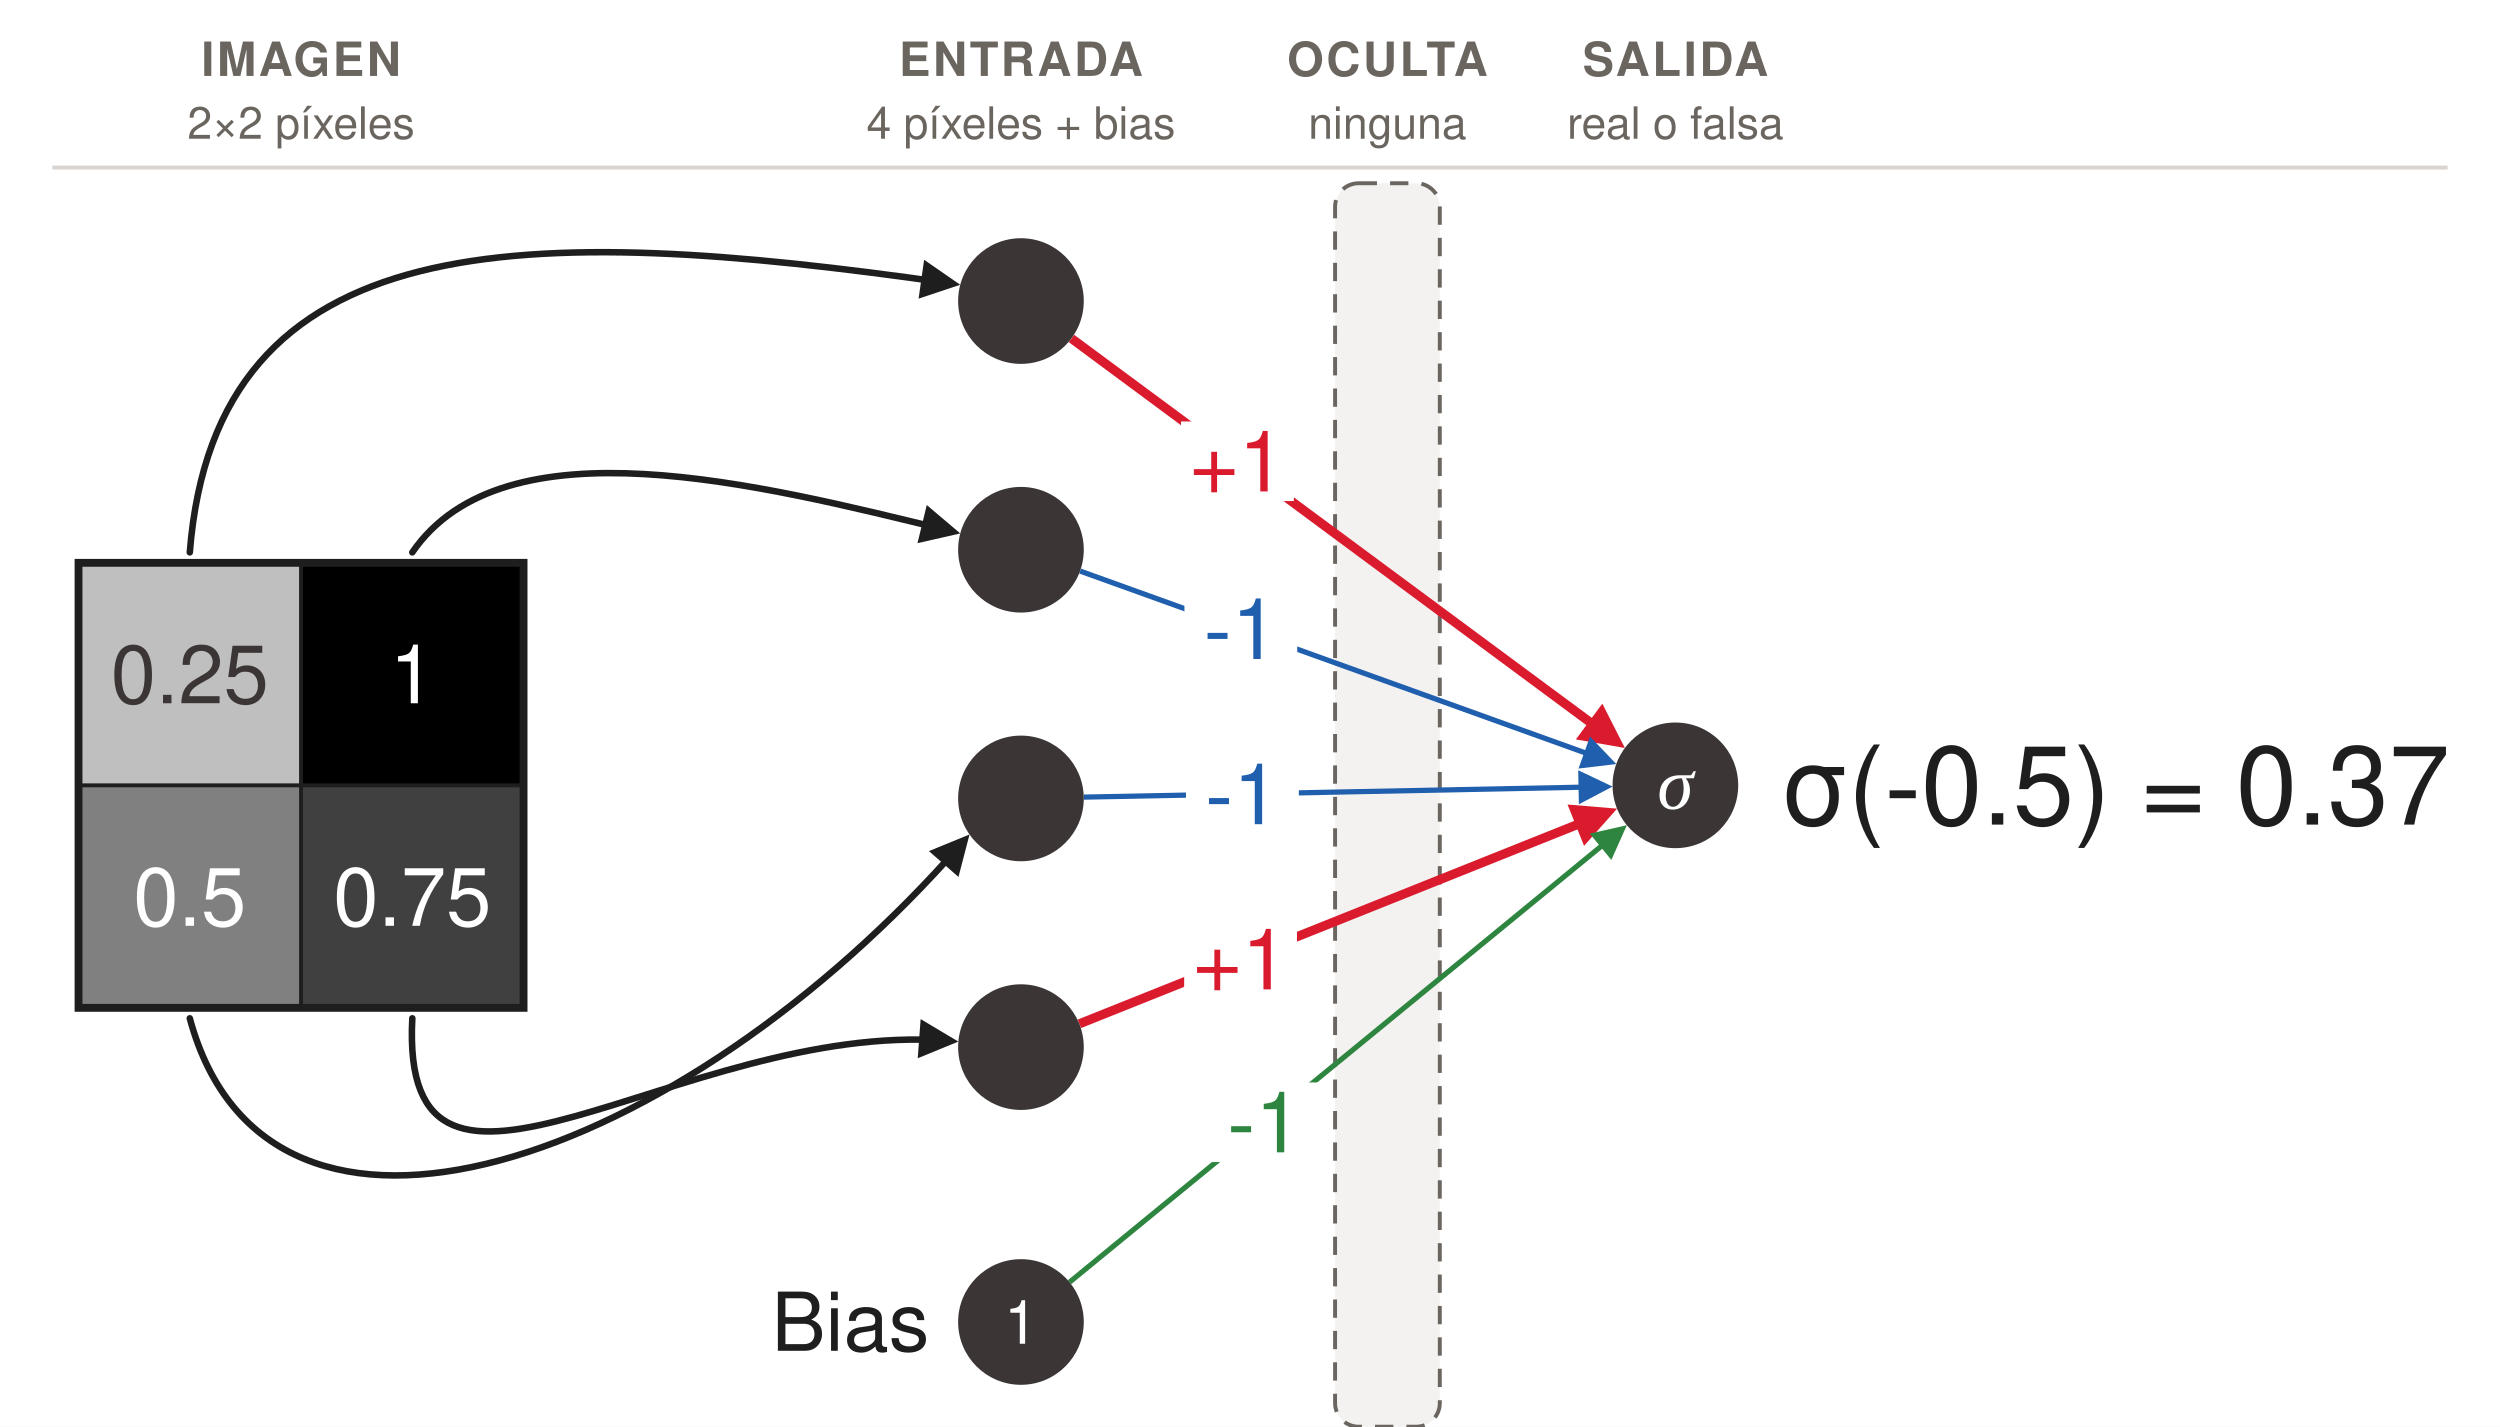
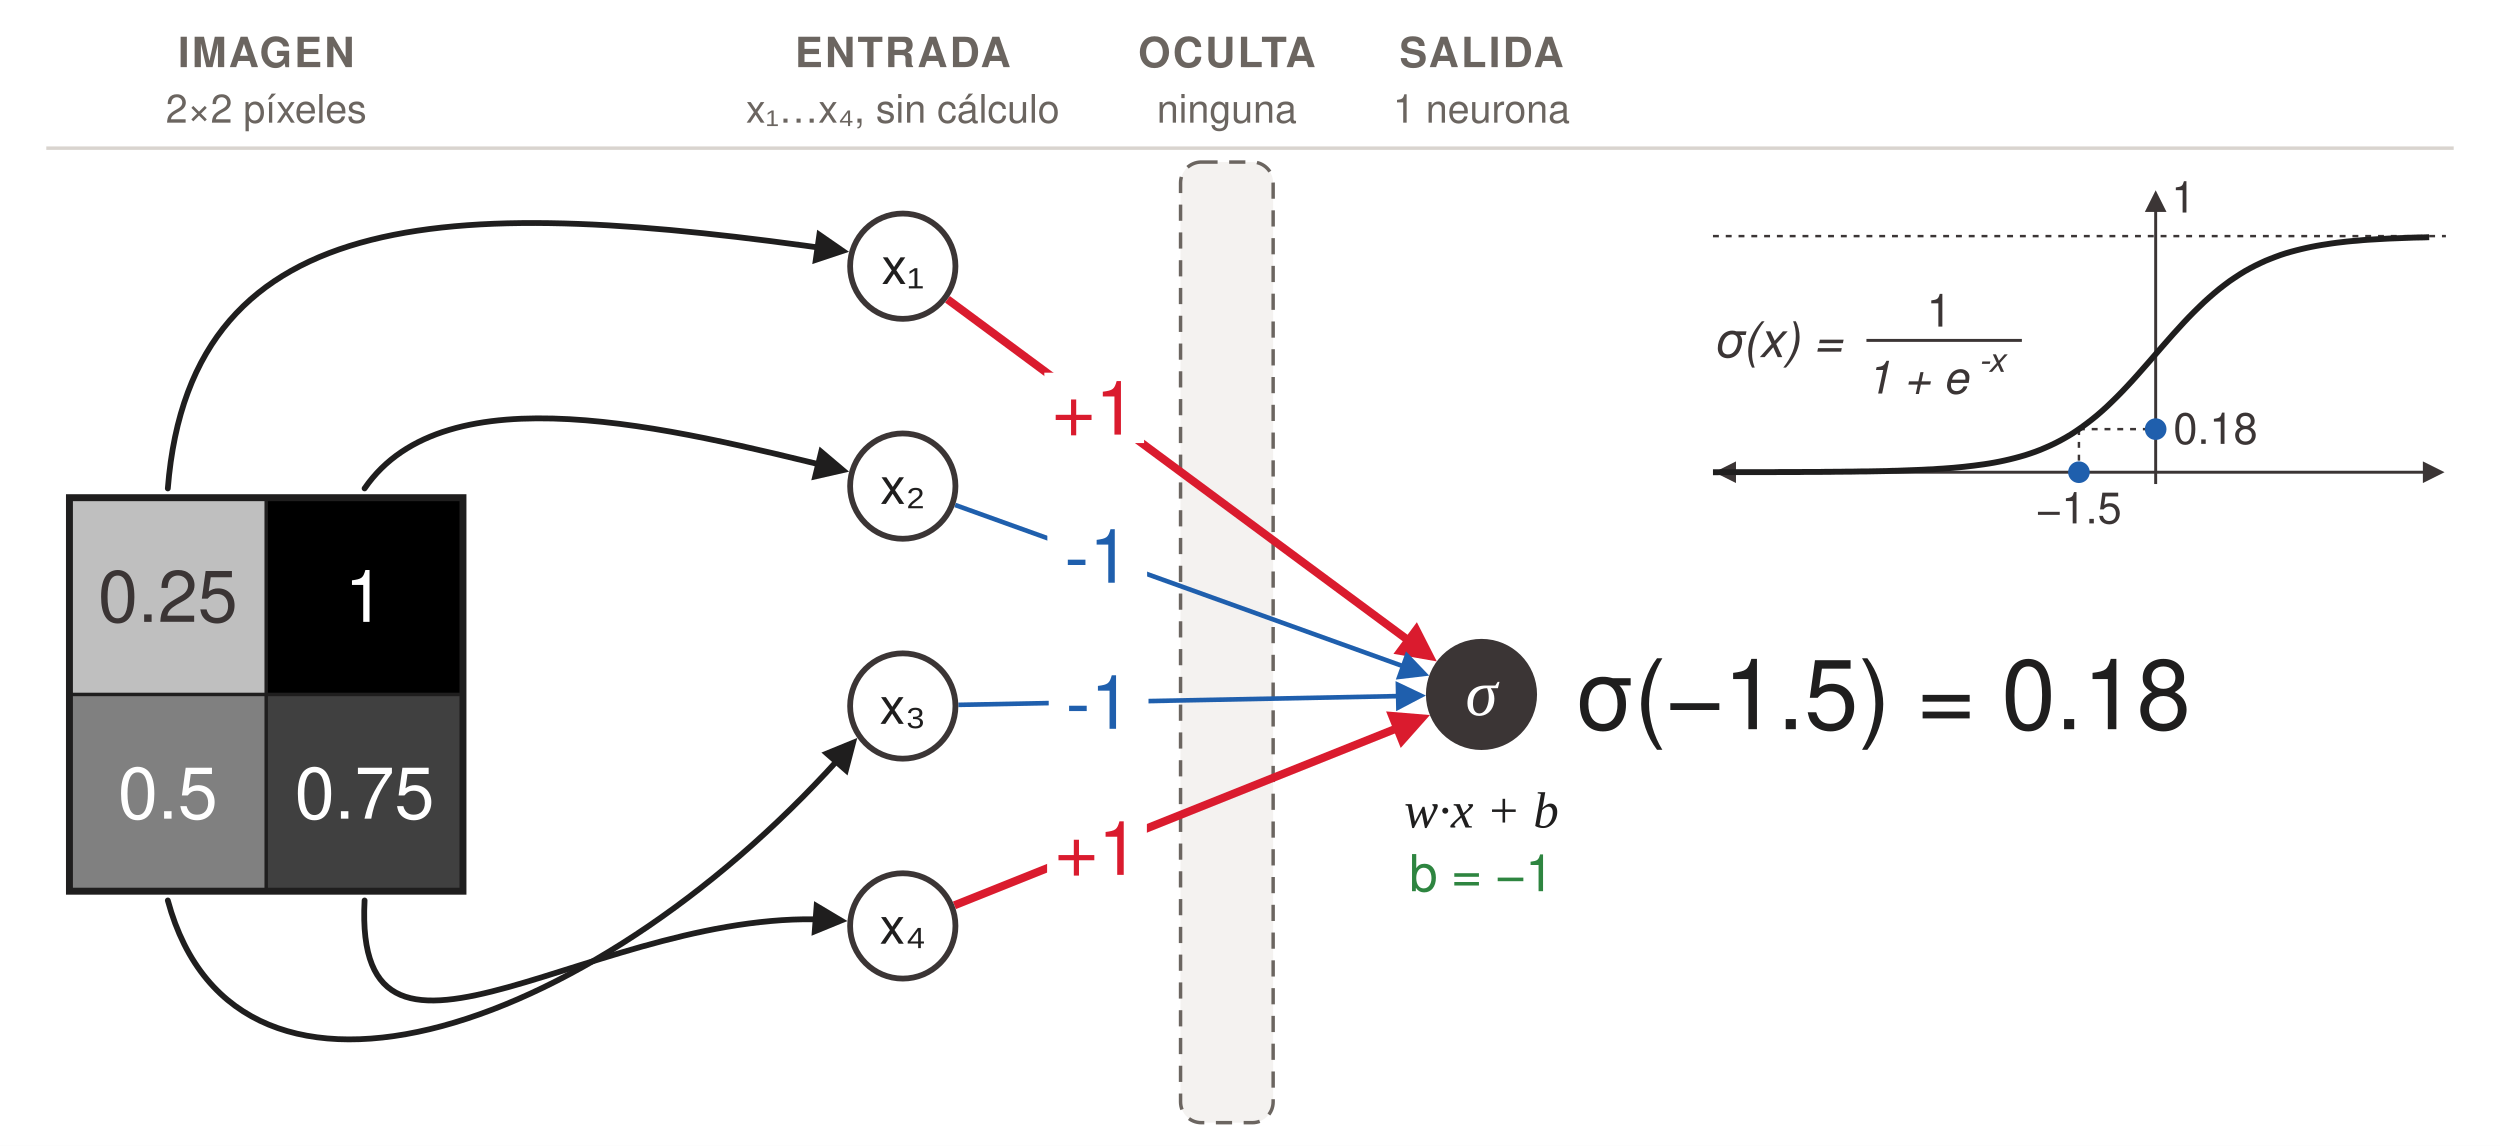
- <svg xmlns="http://www.w3.org/2000/svg" viewBox="0 0 1910 1090" width="1910" height="1090" font-family="Helvetica, Arial, sans-serif">
+ <svg xmlns="http://www.w3.org/2000/svg" viewBox="0 0 2160 990" width="2160" height="990" font-family="Helvetica, Arial, sans-serif">
  <defs>
    <marker id="ah-1F1E1E-30" viewBox="0 0 10 10" refX="7" refY="5" markerWidth="30" markerHeight="30" markerUnits="userSpaceOnUse" orient="auto">
      <path d="M0,0 L10,5 L0,10 z" fill="#1F1E1E" />
    </marker>
    <marker id="ah-DA1B2E-34" viewBox="0 0 10 10" refX="7" refY="5" markerWidth="34" markerHeight="34" markerUnits="userSpaceOnUse" orient="auto">
      <path d="M0,0 L10,5 L0,10 z" fill="#DA1B2E" />
    </marker>
    <marker id="ah-1F5FAD-26" viewBox="0 0 10 10" refX="7" refY="5" markerWidth="26" markerHeight="26" markerUnits="userSpaceOnUse" orient="auto">
      <path d="M0,0 L10,5 L0,10 z" fill="#1F5FAD" />
    </marker>
    <marker id="ah-2E8540-26" viewBox="0 0 10 10" refX="7" refY="5" markerWidth="26" markerHeight="26" markerUnits="userSpaceOnUse" orient="auto">
      <path d="M0,0 L10,5 L0,10 z" fill="#2E8540" />
    </marker>
+     <marker id="ah-3B3535-22" viewBox="0 0 10 10" refX="7" refY="5" markerWidth="22" markerHeight="22" markerUnits="userSpaceOnUse" orient="auto">
+       <path d="M0,0 L10,5 L0,10 z" fill="#3B3535" />
+     </marker>
+     <marker id="ah-3B3535-22s" viewBox="0 0 10 10" refX="3" refY="5" markerWidth="22" markerHeight="22" markerUnits="userSpaceOnUse" orient="auto">
+       <path d="M10,0 L0,5 L10,10 z" fill="#3B3535" />
+     </marker>
  </defs>
-   <rect x="0" y="0" width="1910" height="1090" fill="#ffffff" />
-   <line x1="40" y1="128" x2="1870" y2="128" stroke="#D9D4CF" stroke-width="3" />
+   <rect x="0" y="0" width="2160" height="990" fill="#ffffff" />
+   <line x1="40" y1="128" x2="2120" y2="128" stroke="#D9D4CF" stroke-width="3" />
  <text x="230" y="58" font-size="36" fill="#6B6560" text-anchor="middle" font-weight="bold" letter-spacing="2">IMAGEN</text>
  <text x="230" y="106" font-size="34" fill="#6B6560" text-anchor="middle">2×2 píxeles</text>
  <text x="780" y="58" font-size="36" fill="#6B6560" text-anchor="middle" font-weight="bold" letter-spacing="2">ENTRADA</text>
-   <text x="780" y="106" font-size="34" fill="#6B6560" text-anchor="middle">4 píxeles + bias</text>
+   <text x="780" y="106" font-size="34" fill="#6B6560" text-anchor="middle">x₁…x₄, sin cálculo</text>
  <text x="1060" y="58" font-size="36" fill="#6B6560" text-anchor="middle" font-weight="bold" letter-spacing="2">OCULTA</text>
  <text x="1060" y="106" font-size="34" fill="#6B6560" text-anchor="middle">ninguna</text>
  <text x="1280" y="58" font-size="36" fill="#6B6560" text-anchor="middle" font-weight="bold" letter-spacing="2">SALIDA</text>
-   <text x="1280" y="106" font-size="34" fill="#6B6560" text-anchor="middle">real o falsa</text>
+   <text x="1280" y="106" font-size="34" fill="#6B6560" text-anchor="middle">1 neurona</text>
  <g transform="translate(0,150)">
-     <rect x="1020" y="-10" width="80" height="950" rx="18" fill="#F4F2F0" stroke="#6B6560" stroke-width="3" stroke-dasharray="14 10" />
+     <rect x="1020" y="-10" width="80" height="830" rx="18" fill="#F4F2F0" stroke="#6B6560" stroke-width="3" stroke-dasharray="14 10" />
    <rect x="60.0" y="280.0" width="170" height="170" fill="#bfbfbf" />
    <text x="145.0" y="387.3" font-size="62" fill="#3B3535" text-anchor="middle" font-weight="normal">0.25</text>
    <rect x="230.0" y="280.0" width="170" height="170" fill="#000000" />
    <text x="315.0" y="387.3" font-size="62" fill="#ffffff" text-anchor="middle" font-weight="normal">1</text>
    <rect x="60.0" y="450.0" width="170" height="170" fill="#808080" />
    <text x="145.0" y="557.3" font-size="62" fill="#ffffff" text-anchor="middle" font-weight="normal">0.5</text>
    <rect x="230.0" y="450.0" width="170" height="170" fill="#404040" />
    <text x="315.0" y="557.3" font-size="62" fill="#ffffff" text-anchor="middle" font-weight="normal">0.75</text>
    <line x1="230" y1="280" x2="230" y2="620" stroke="#1F1E1E" stroke-width="3.0" />
    <line x1="60" y1="450" x2="400" y2="450" stroke="#1F1E1E" stroke-width="3.0" />
    <rect x="60" y="280" width="340" height="340" fill="none" stroke="#1F1E1E" stroke-width="6.0" />
    <path d="M145.0,272.0 C165.0,20.0 400.0,20.0 724.7,66.3" stroke="#1F1E1E" stroke-width="5" fill="none" stroke-linecap="round" marker-end="url(#ah-1F1E1E-30)" />
    <path d="M315.0,272.0 C385.0,170.0 580.0,220.0 724.9,255.4" stroke="#1F1E1E" stroke-width="5" fill="none" stroke-linecap="round" marker-end="url(#ah-1F1E1E-30)" />
    <path d="M145.0,628.0 C205.0,850.0 520.0,740.0 734.8,494.3" stroke="#1F1E1E" stroke-width="5" fill="none" stroke-linecap="round" marker-end="url(#ah-1F1E1E-30)" />
    <path d="M315.0,628.0 C305.0,820.0 520.0,630.0 723.2,645.1" stroke="#1F1E1E" stroke-width="5" fill="none" stroke-linecap="round" marker-end="url(#ah-1F1E1E-30)" />
    <path d="M818.6,108.6 L1233.2,415.4" stroke="#DA1B2E" stroke-width="7" fill="none" marker-end="url(#ah-DA1B2E-34)" />
    <rect x="902.3" y="172.0" width="86.2" height="60.8" fill="#ffffff" />
    <text x="945.4" y="225.5" font-size="64" fill="#DA1B2E" text-anchor="middle" font-weight="normal">+1</text>
    <path d="M825.2,286.3 L1227.5,431.1" stroke="#1F5FAD" stroke-width="4" fill="none" marker-end="url(#ah-1F5FAD-26)" />
    <rect x="904.9" y="300.1" width="86.2" height="60.8" fill="#ffffff" />
    <text x="948.1" y="353.5" font-size="64" fill="#1F5FAD" text-anchor="middle" font-weight="normal">-1</text>
    <path d="M828.0,459.0 L1224.2,451.1" stroke="#1F5FAD" stroke-width="4" fill="none" marker-end="url(#ah-1F5FAD-26)" />
    <rect x="906.1" y="426.2" width="86.2" height="60.8" fill="#ffffff" />
    <text x="949.2" y="479.7" font-size="64" fill="#1F5FAD" text-anchor="middle" font-weight="normal">-1</text>
    <path d="M824.6,632.2 L1226.0,471.6" stroke="#DA1B2E" stroke-width="7" fill="none" marker-end="url(#ah-DA1B2E-34)" />
    <rect x="904.7" y="552.5" width="86.2" height="60.8" fill="#ffffff" />
    <text x="947.8" y="605.9" font-size="64" fill="#DA1B2E" text-anchor="middle" font-weight="normal">+1</text>
-     <path d="M817.1,829.6 L1236.9,485.4" stroke="#2E8540" stroke-width="4" fill="none" marker-end="url(#ah-2E8540-26)" />
-     <rect x="923.0" y="677.0" width="86.2" height="60.8" fill="#ffffff" />
-     <text x="966.1" y="730.4" font-size="64" fill="#2E8540" text-anchor="middle" font-weight="normal">-1</text>
-     <circle cx="780.0" cy="80.0" r="48" fill="#3B3535" />
-     <circle cx="780.0" cy="270.0" r="48" fill="#3B3535" />
-     <circle cx="780.0" cy="460.0" r="48" fill="#3B3535" />
-     <circle cx="780.0" cy="650.0" r="48" fill="#3B3535" />
-     <circle cx="780.0" cy="860.0" r="48" fill="#3B3535" />
-     <text x="780.0" y="876.6" font-size="46" fill="#ffffff" text-anchor="middle" font-weight="normal">1</text>
-     <text x="710.0" y="882.0" font-size="62" fill="#1F1E1E" text-anchor="end" font-weight="normal">Bias</text>
+     <circle cx="780.0" cy="80.0" r="45.5" fill="#ffffff" stroke="#3B3535" stroke-width="5" />
+     <text x="780.0" y="95.4" font-size="44" fill="#1F1E1E" text-anchor="middle">x₁</text>
+     <circle cx="780.0" cy="270.0" r="45.5" fill="#ffffff" stroke="#3B3535" stroke-width="5" />
+     <text x="780.0" y="285.4" font-size="44" fill="#1F1E1E" text-anchor="middle">x₂</text>
+     <circle cx="780.0" cy="460.0" r="45.5" fill="#ffffff" stroke="#3B3535" stroke-width="5" />
+     <text x="780.0" y="475.4" font-size="44" fill="#1F1E1E" text-anchor="middle">x₃</text>
+     <circle cx="780.0" cy="650.0" r="45.5" fill="#ffffff" stroke="#3B3535" stroke-width="5" />
+     <text x="780.0" y="665.4" font-size="44" fill="#1F1E1E" text-anchor="middle">x₄</text>
    <circle cx="1280.0" cy="450.0" r="48" fill="#3B3535" />
    <text x="1280.0" y="468" font-size="56" fill="#ffffff" text-anchor="middle" font-family="Times New Roman, serif" font-style="italic">σ</text>
-     <text x="1360.0" y="480.0" font-size="84" fill="#1F1E1E" text-anchor="start" font-weight="normal">σ(-0.5) = 0.37</text>
+     <text x="1360.0" y="480.0" font-size="84" fill="#1F1E1E" text-anchor="start" font-weight="normal">σ(−1.5) = 0.18</text>
+     <g transform="translate(519.5,-17.4) scale(0.85)">
+       <path d="M1138,324 L1867,324" stroke="#3B3535" stroke-width="3" marker-end="url(#ah-3B3535-22)" marker-start="url(#ah-3B3535-22s)" />
+       <path d="M1580,336 L1580,44" stroke="#3B3535" stroke-width="3" marker-end="url(#ah-3B3535-22)" />
+       <line x1="1502.0" y1="280.2" x2="1580" y2="280.2" stroke="#3B3535" stroke-width="2.5" stroke-dasharray="6 7" />
+       <line x1="1502.0" y1="280.2" x2="1502.0" y2="324" stroke="#3B3535" stroke-width="2.5" stroke-dasharray="6 7" />
+       <circle cx="1580" cy="280.2" r="11" fill="#1F5FAD" />
+       <circle cx="1502.0" cy="324" r="11" fill="#1F5FAD" />
+       <text x="1598" y="295.2" font-size="44" fill="#3B3535" text-anchor="start">0.18</text>
+       <text x="1502.0" y="376.0" font-size="44" fill="#3B3535" text-anchor="middle">−1.5</text>
+       <line x1="1130" y1="84.0" x2="1875" y2="84.0" stroke="#3B3535" stroke-width="2.5" stroke-dasharray="6 7" />
+       <polyline points="1130.0,324.0 1135.2,324.0 1140.4,323.9 1145.6,323.9 1150.8,323.9 1156.0,323.9 1161.2,323.9 1166.4,323.9 1171.6,323.9 1176.8,323.9 1182.0,323.9 1187.2,323.9 1192.4,323.9 1197.6,323.8 1202.8,323.8 1208.0,323.8 1213.2,323.8 1218.4,323.8 1223.6,323.7 1228.8,323.7 1234.0,323.7 1239.2,323.7 1244.4,323.6 1249.6,323.6 1254.8,323.5 1260.0,323.5 1265.2,323.4 1270.4,323.4 1275.6,323.3 1280.8,323.2 1286.0,323.2 1291.2,323.1 1296.4,323.0 1301.6,322.9 1306.8,322.8 1312.0,322.6 1317.2,322.5 1322.4,322.3 1327.6,322.1 1332.8,321.9 1338.0,321.7 1343.2,321.5 1348.4,321.2 1353.6,321.0 1358.8,320.6 1364.0,320.3 1369.2,319.9 1374.4,319.5 1379.6,319.0 1384.8,318.5 1390.0,317.9 1395.2,317.3 1400.4,316.6 1405.6,315.9 1410.8,315.1 1416.0,314.2 1421.2,313.2 1426.4,312.1 1431.6,310.9 1436.8,309.6 1442.0,308.2 1447.2,306.7 1452.4,305.0 1457.6,303.2 1462.8,301.2 1468.0,299.0 1473.2,296.7 1478.4,294.2 1483.6,291.5 1488.8,288.6 1494.0,285.5 1499.2,282.1 1504.4,278.5 1509.6,274.7 1514.8,270.7 1520.0,266.5 1525.2,262.0 1530.4,257.3 1535.6,252.3 1540.8,247.2 1546.0,241.9 1551.2,236.4 1556.4,230.8 1561.6,225.0 1566.8,219.1 1572.0,213.2 1577.2,207.2 1582.4,201.2 1587.6,195.2 1592.8,189.3 1598.0,183.4 1603.2,177.7 1608.4,172.0 1613.6,166.5 1618.8,161.2 1624.0,156.1 1629.2,151.1 1634.4,146.4 1639.6,141.9 1644.8,137.6 1650.0,133.6 1655.2,129.7 1660.4,126.2 1665.6,122.8 1670.8,119.6 1676.0,116.7 1681.2,114.0 1686.4,111.5 1691.6,109.1 1696.8,107.0 1702.0,105.0 1707.2,103.1 1712.4,101.4 1717.6,99.9 1722.8,98.5 1728.0,97.2 1733.2,96.0 1738.4,94.9 1743.6,93.9 1748.8,93.0 1754.0,92.2 1759.2,91.4 1764.4,90.7 1769.6,90.1 1774.8,89.5 1780.0,89.0 1785.2,88.6 1790.4,88.1 1795.6,87.7 1800.8,87.4 1806.0,87.1 1811.2,86.8 1816.4,86.5 1821.6,86.3 1826.8,86.1 1832.0,85.9 1837.2,85.7 1842.4,85.5 1847.6,85.4 1852.8,85.3 1858.0,85.1" fill="none" stroke="#1F1E1E" stroke-width="6" />
+       <text x="1596.0" y="60.0" font-size="44" fill="#3B3535" text-anchor="start" font-weight="normal">1</text>
+       <text x="1130.0" y="207.0" font-size="50" fill="#3B3535" text-anchor="start" font-weight="normal" font-style="italic">σ(x) =</text>
+       <text x="1360.0" y="176.0" font-size="46" fill="#3B3535" text-anchor="middle" font-weight="normal">1</text>
+       <line x1="1286" y1="190" x2="1444" y2="190" stroke="#3B3535" stroke-width="3" />
+       <text x="1286.0" y="244.0" font-size="46" fill="#3B3535" text-anchor="start" font-weight="normal" font-style="italic">1 + e</text>
+       <text x="1400.0" y="222.0" font-size="34" fill="#3B3535" text-anchor="start" font-weight="normal" font-style="italic">-x</text>
+     </g>
+     <text x="1280" y="565" font-size="44" fill="#1F1E1E" text-anchor="middle" font-family="Times New Roman, serif" font-style="italic">w·x + b</text>
+     <text x="1280" y="620" font-size="44" fill="#2E8540" text-anchor="middle">b = −1</text>
  </g>
</svg>
